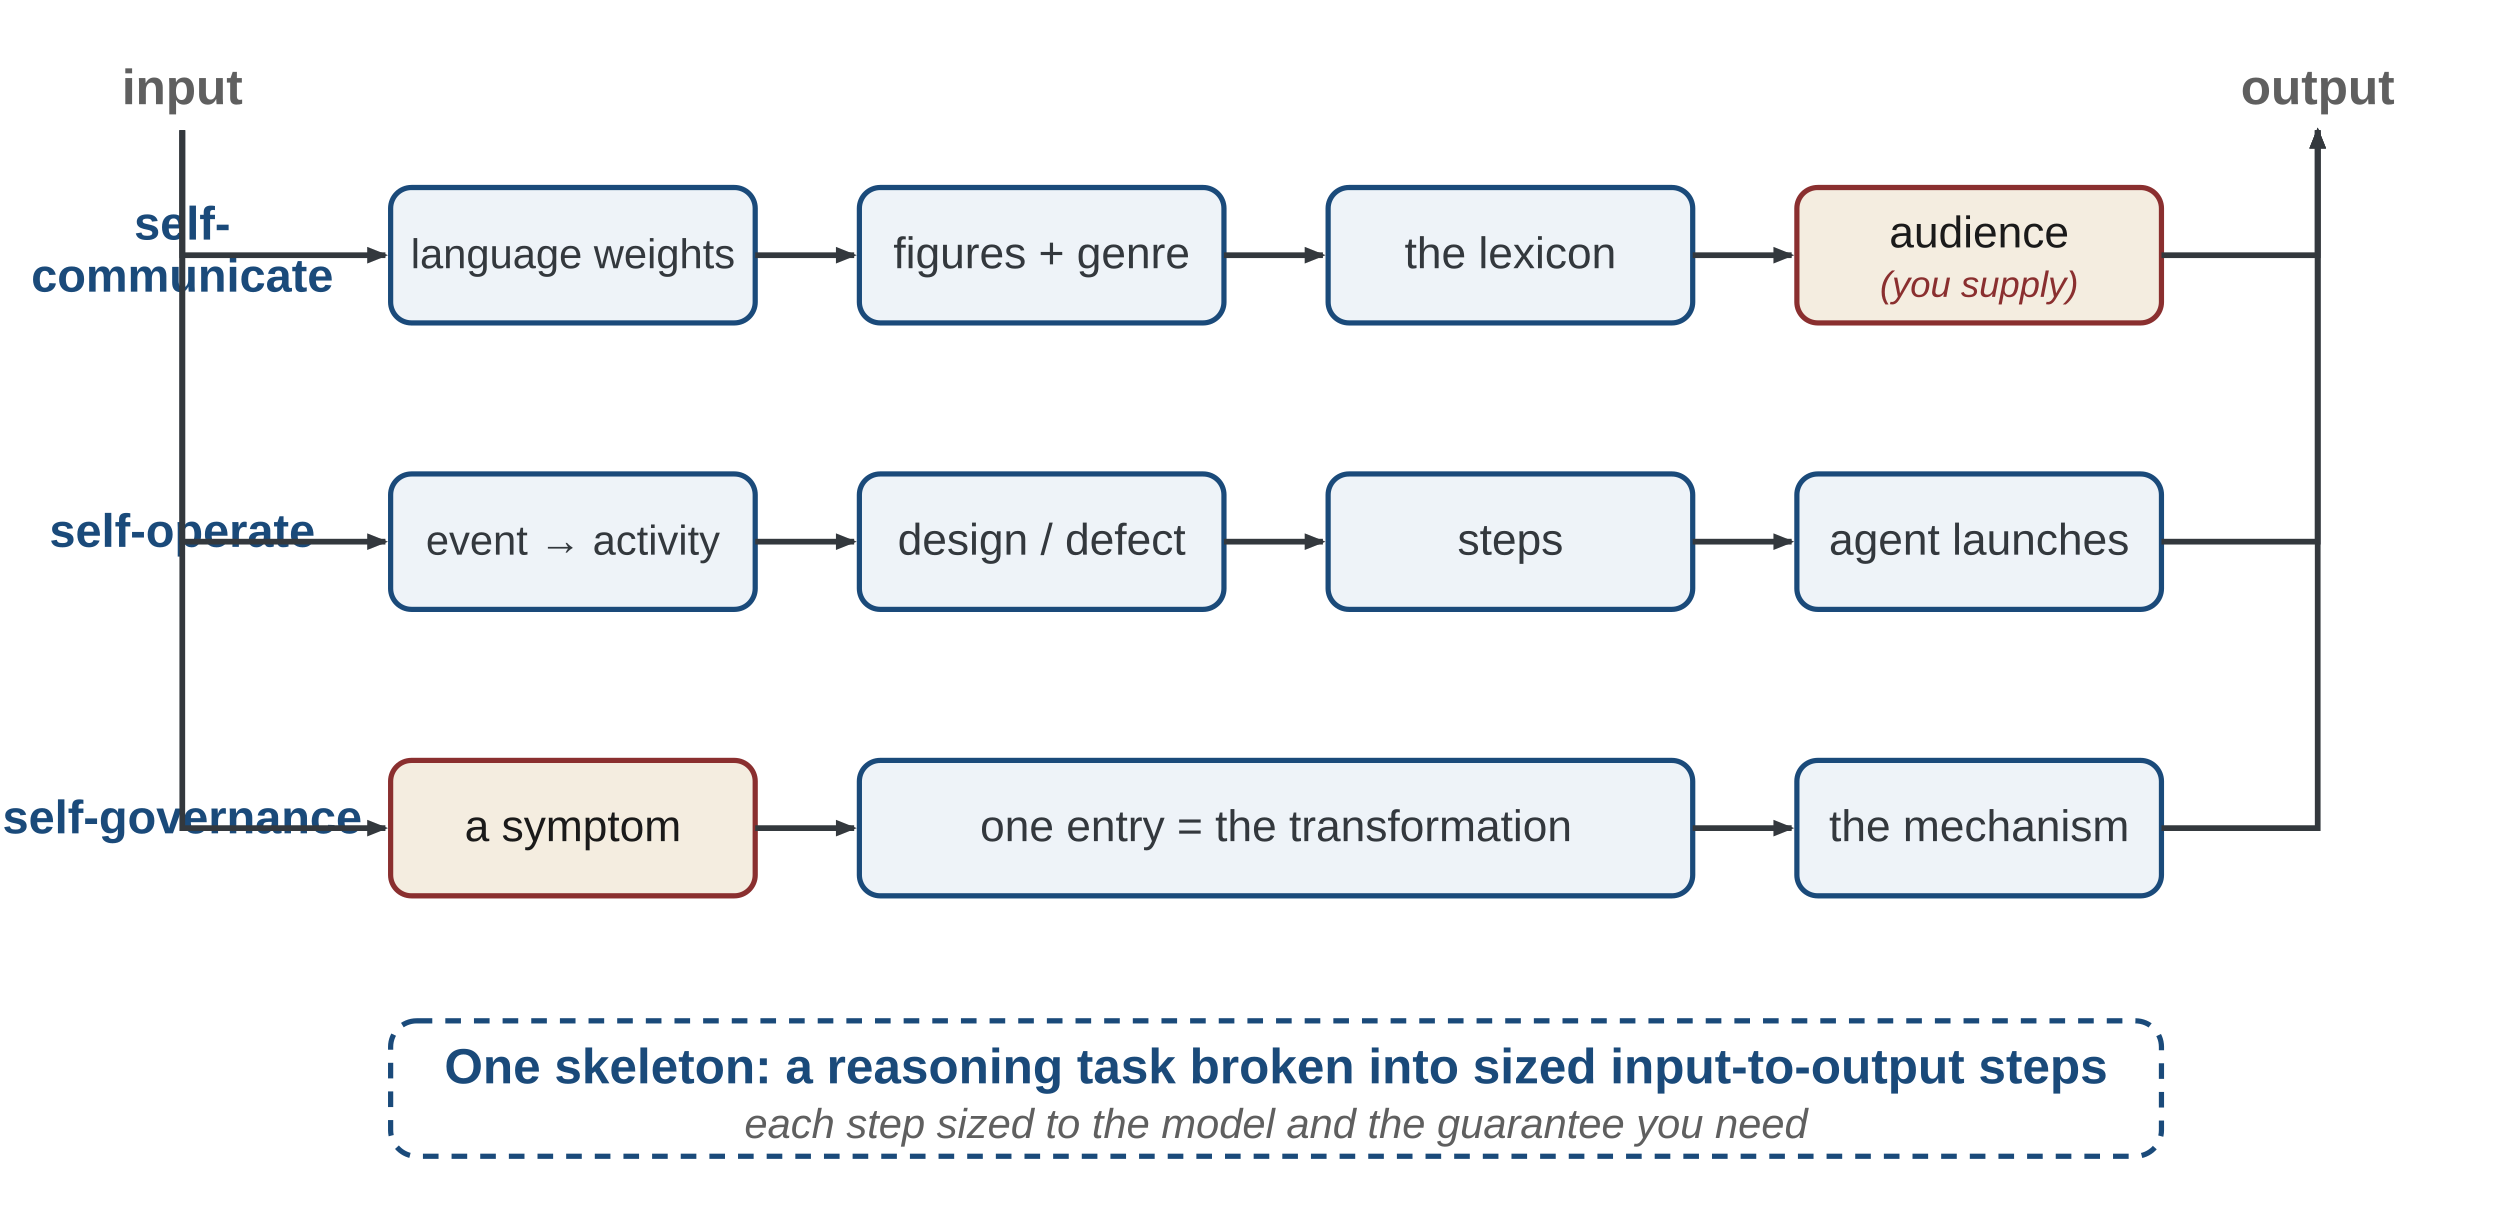
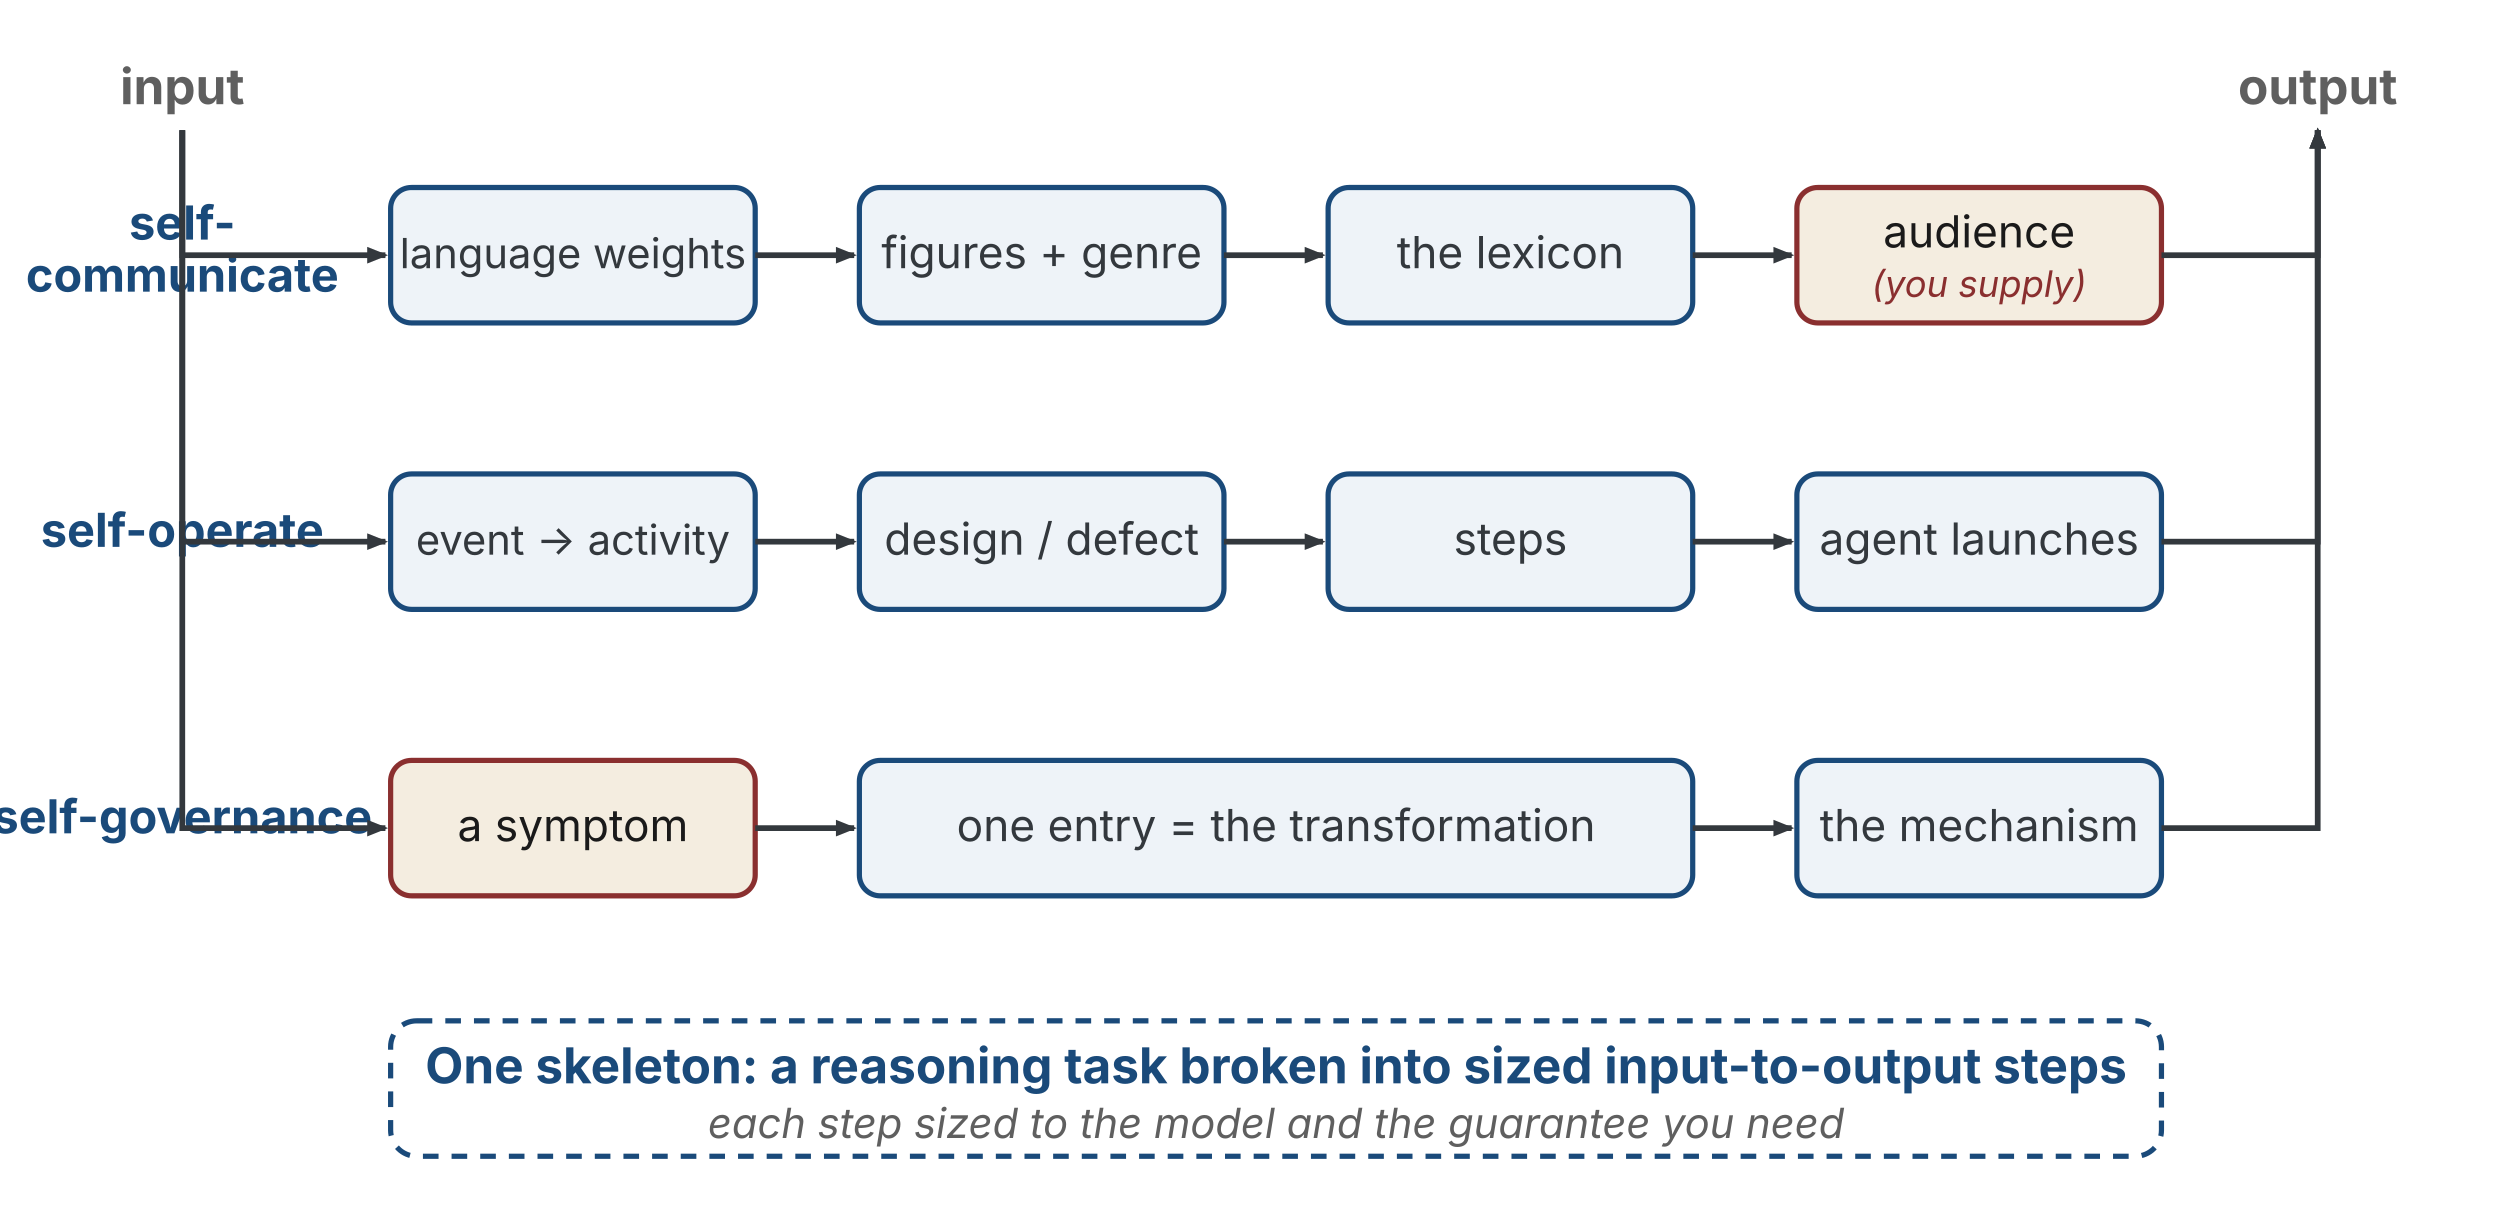
- <svg xmlns="http://www.w3.org/2000/svg" viewBox="0 0 960 470" width="960" height="470" role="group" aria-labelledby="txTitle txDesc" font-family="'Helvetica Neue', Arial, sans-serif">
+ <svg xmlns="http://www.w3.org/2000/svg" viewBox="0 0 960 470" width="960" height="470" role="group" aria-labelledby="txTitle txDesc" font-family="'Source Sans 3', -apple-system, 'Segoe UI', sans-serif">
  <defs>
    <marker id="txArrow" markerWidth="9" markerHeight="9" refX="7" refY="3.2" orient="auto" markerUnits="userSpaceOnUse">
      <path d="M0,0 L8,3.2 L0,6.4 Z" fill="#33383d" />
    </marker>
  </defs>
  <text x="70" y="40" text-anchor="middle" font-size="19" font-weight="700" fill="#5f5f5f">input</text>
  <text x="890" y="40" text-anchor="middle" font-size="19" font-weight="700" fill="#5f5f5f">output</text>
  <text x="70" y="92" text-anchor="middle" font-size="18" font-weight="700" fill="#1a4a7a">self-</text>
  <text x="70" y="112" text-anchor="middle" font-size="18" font-weight="700" fill="#1a4a7a">communicate</text>
  <g>
    <rect x="150" y="72" width="140" height="52" rx="8" fill="#eef3f8" stroke="#1a4a7a" stroke-width="2" />
    <text x="220" y="103" text-anchor="middle" font-size="16" fill="#33383d">language weights</text>
    <rect x="330" y="72" width="140" height="52" rx="8" fill="#eef3f8" stroke="#1a4a7a" stroke-width="2" />
    <text x="400" y="103" text-anchor="middle" font-size="17" fill="#33383d">figures + genre</text>
    <rect x="510" y="72" width="140" height="52" rx="8" fill="#eef3f8" stroke="#1a4a7a" stroke-width="2" />
    <text x="580" y="103" text-anchor="middle" font-size="17" fill="#33383d">the lexicon</text>
    <rect x="690" y="72" width="140" height="52" rx="8" fill="#f4ede0" stroke="#8a2f2f" stroke-width="2" />
    <text x="760" y="95" text-anchor="middle" font-size="17" fill="#1a1a1a">audience</text>
    <text x="760" y="114" text-anchor="middle" font-size="14" font-style="italic" fill="#8a2f2f">(you supply)</text>
  </g>
  <text x="70" y="210" text-anchor="middle" font-size="18" font-weight="700" fill="#1a4a7a">self-operate</text>
  <g>
    <rect x="150" y="182" width="140" height="52" rx="8" fill="#eef3f8" stroke="#1a4a7a" stroke-width="2" />
    <text x="220" y="213" text-anchor="middle" font-size="16" fill="#33383d">event → activity</text>
    <rect x="330" y="182" width="140" height="52" rx="8" fill="#eef3f8" stroke="#1a4a7a" stroke-width="2" />
    <text x="400" y="213" text-anchor="middle" font-size="17" fill="#33383d">design / defect</text>
    <rect x="510" y="182" width="140" height="52" rx="8" fill="#eef3f8" stroke="#1a4a7a" stroke-width="2" />
    <text x="580" y="213" text-anchor="middle" font-size="17" fill="#33383d">steps</text>
    <rect x="690" y="182" width="140" height="52" rx="8" fill="#eef3f8" stroke="#1a4a7a" stroke-width="2" />
    <text x="760" y="213" text-anchor="middle" font-size="17" fill="#33383d">agent launches</text>
  </g>
  <text x="70" y="320" text-anchor="middle" font-size="18" font-weight="700" fill="#1a4a7a">self-governance</text>
  <g>
    <rect x="150" y="292" width="140" height="52" rx="8" fill="#f4ede0" stroke="#8a2f2f" stroke-width="2" />
    <text x="220" y="323" text-anchor="middle" font-size="17" fill="#1a1a1a">a symptom</text>
    <rect x="330" y="292" width="320" height="52" rx="8" fill="#eef3f8" stroke="#1a4a7a" stroke-width="2" />
    <text x="490" y="323" text-anchor="middle" font-size="17" fill="#33383d">one entry = the transformation</text>
    <rect x="690" y="292" width="140" height="52" rx="8" fill="#eef3f8" stroke="#1a4a7a" stroke-width="2" />
    <text x="760" y="323" text-anchor="middle" font-size="17" fill="#33383d">the mechanism</text>
  </g>
  <g fill="none" stroke="#33383d" stroke-width="2.2" marker-end="url(#txArrow)">
    <path d="M70,50 L70,98 L148,98" />
    <path d="M70,50 L70,208 L148,208" />
    <path d="M70,50 L70,318 L148,318" />
    <path d="M290,98 L328,98" />
    <path d="M470,98 L508,98" />
    <path d="M650,98 L688,98" />
    <path d="M290,208 L328,208" />
    <path d="M470,208 L508,208" />
    <path d="M650,208 L688,208" />
    <path d="M290,318 L328,318" />
    <path d="M650,318 L688,318" />
    <path d="M830,98 L890,98 L890,50" />
    <path d="M830,208 L890,208 L890,50" />
    <path d="M830,318 L890,318 L890,50" />
  </g>
  <rect x="150" y="392" width="680" height="52" rx="10" fill="none" stroke="#1a4a7a" stroke-width="2" stroke-dasharray="6 5" />
  <text x="490" y="416" text-anchor="middle" font-size="19" font-weight="700" fill="#1a4a7a">One skeleton: a reasoning task broken into sized input-to-output steps</text>
  <text x="490" y="437" text-anchor="middle" font-size="16" font-style="italic" fill="#5f5f5f">each step sized to the model and the guarantee you need</text>
</svg>
